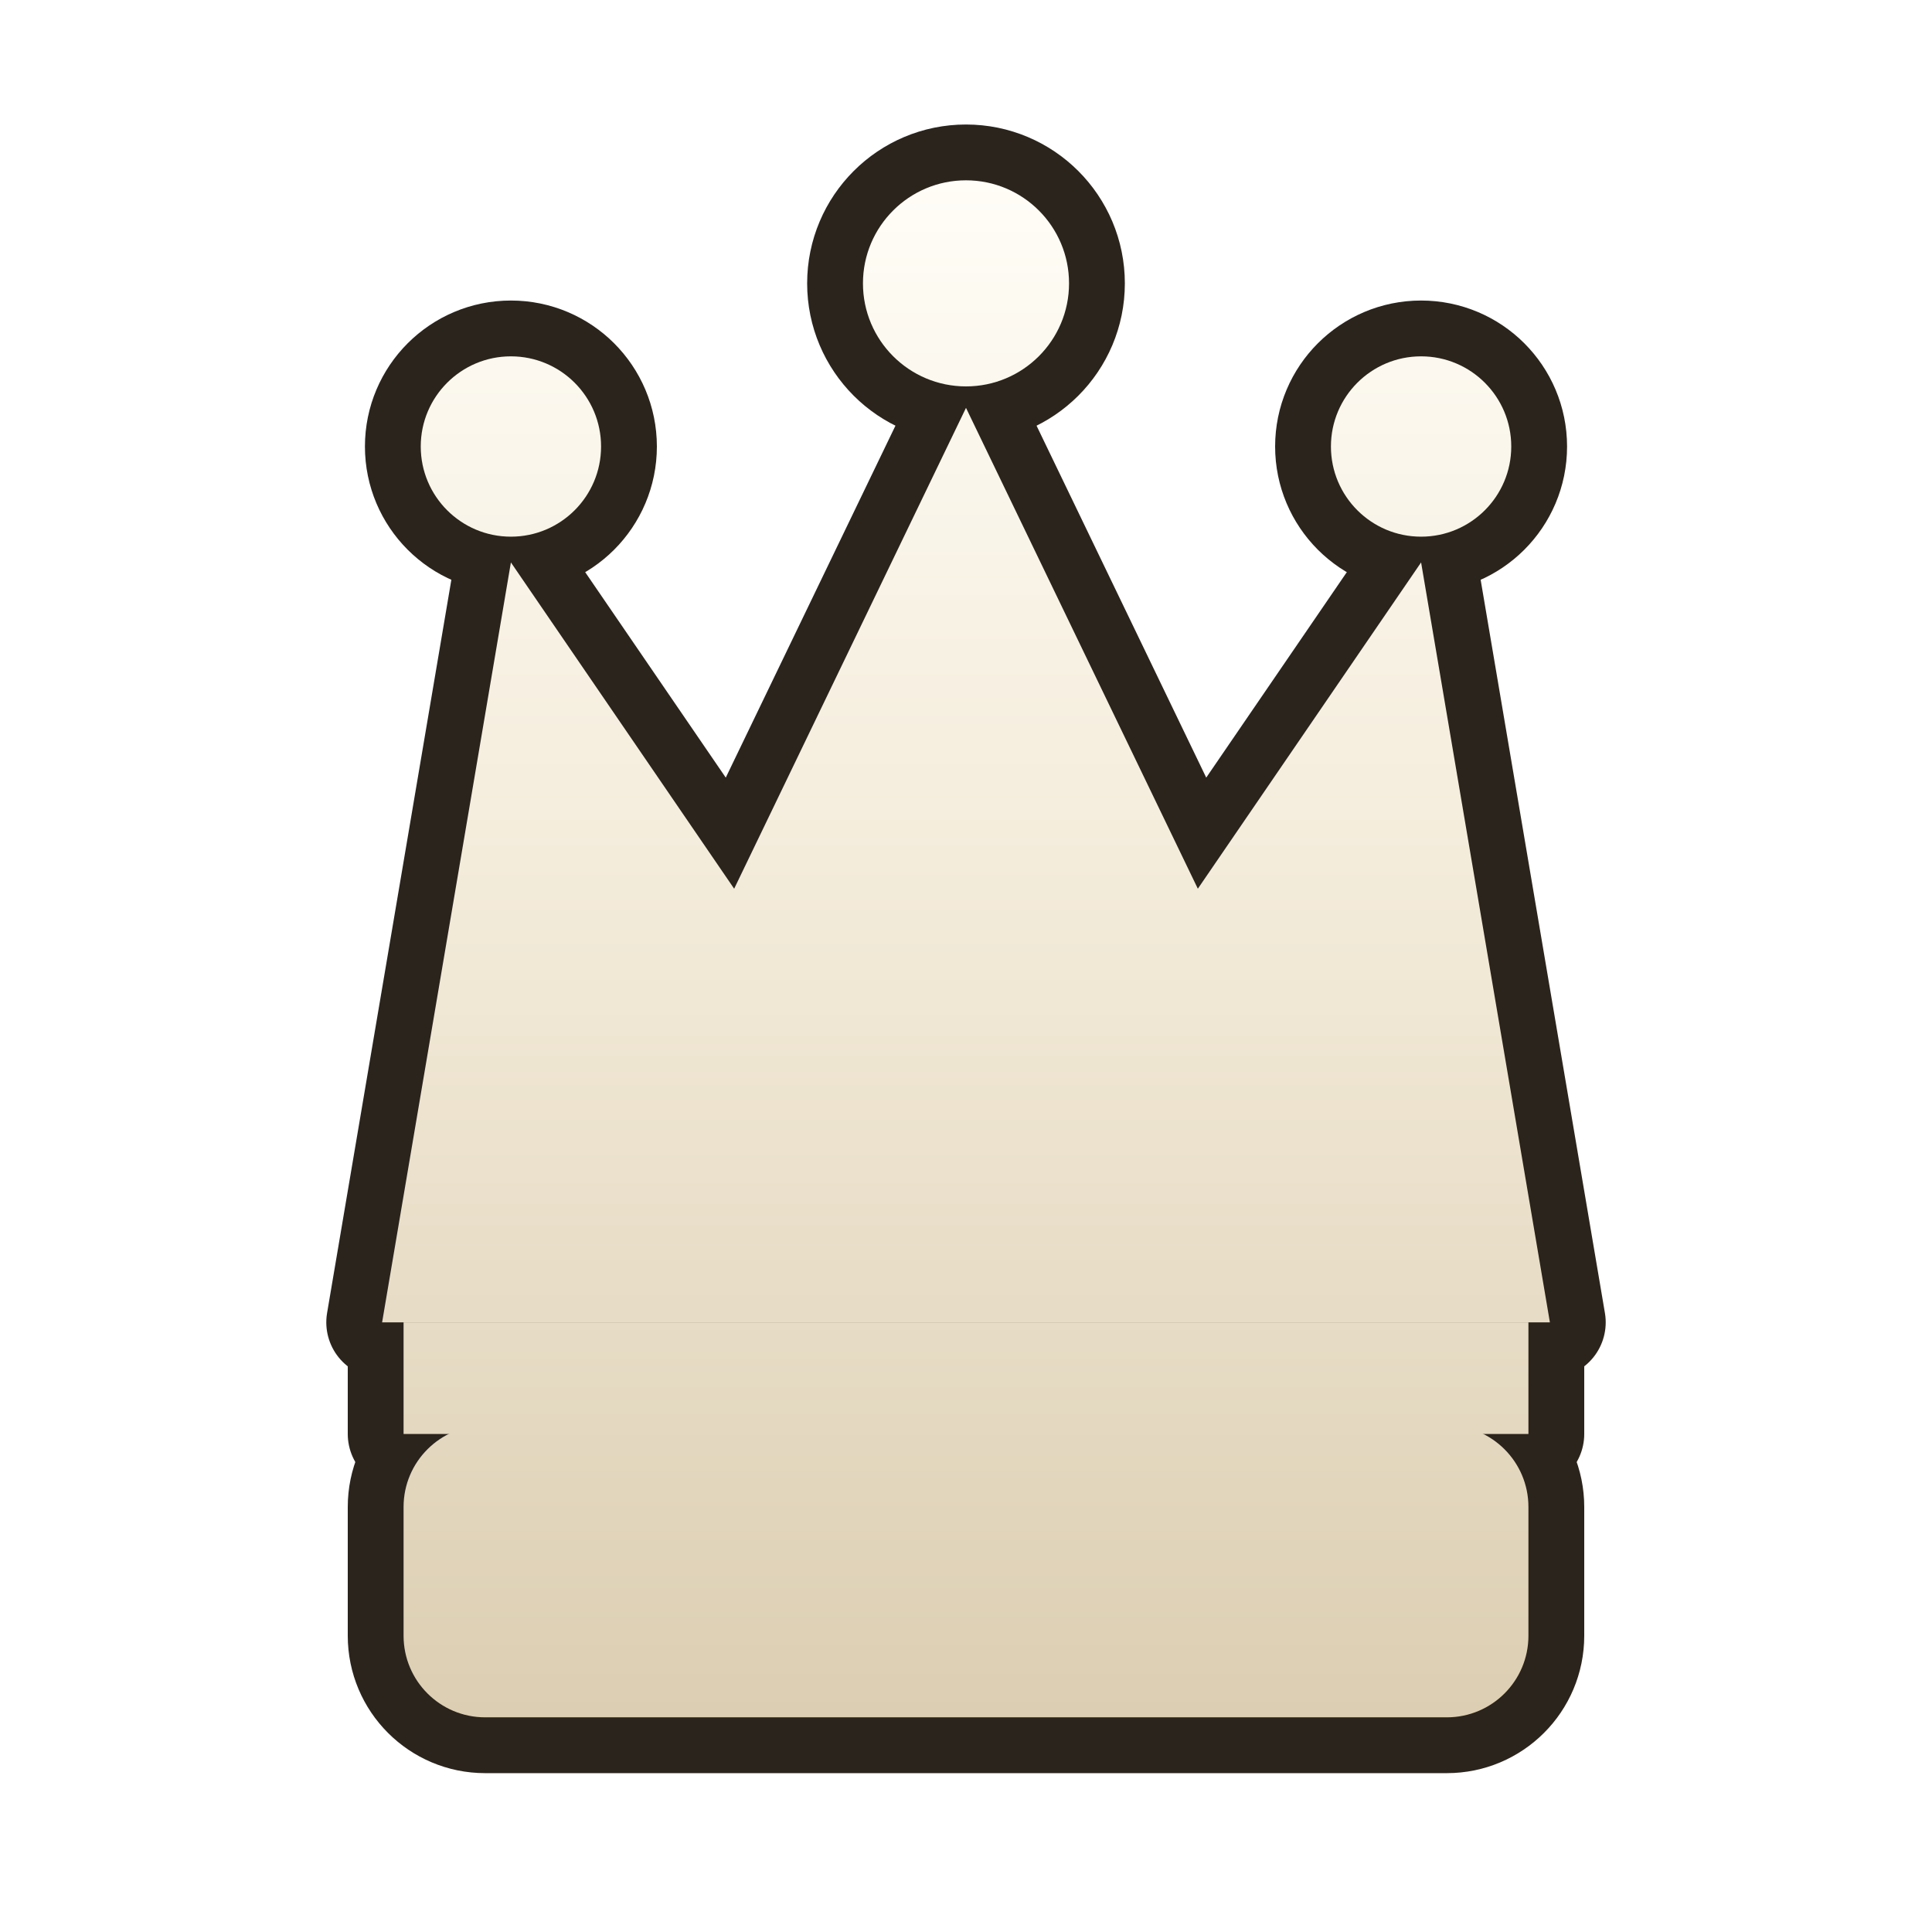
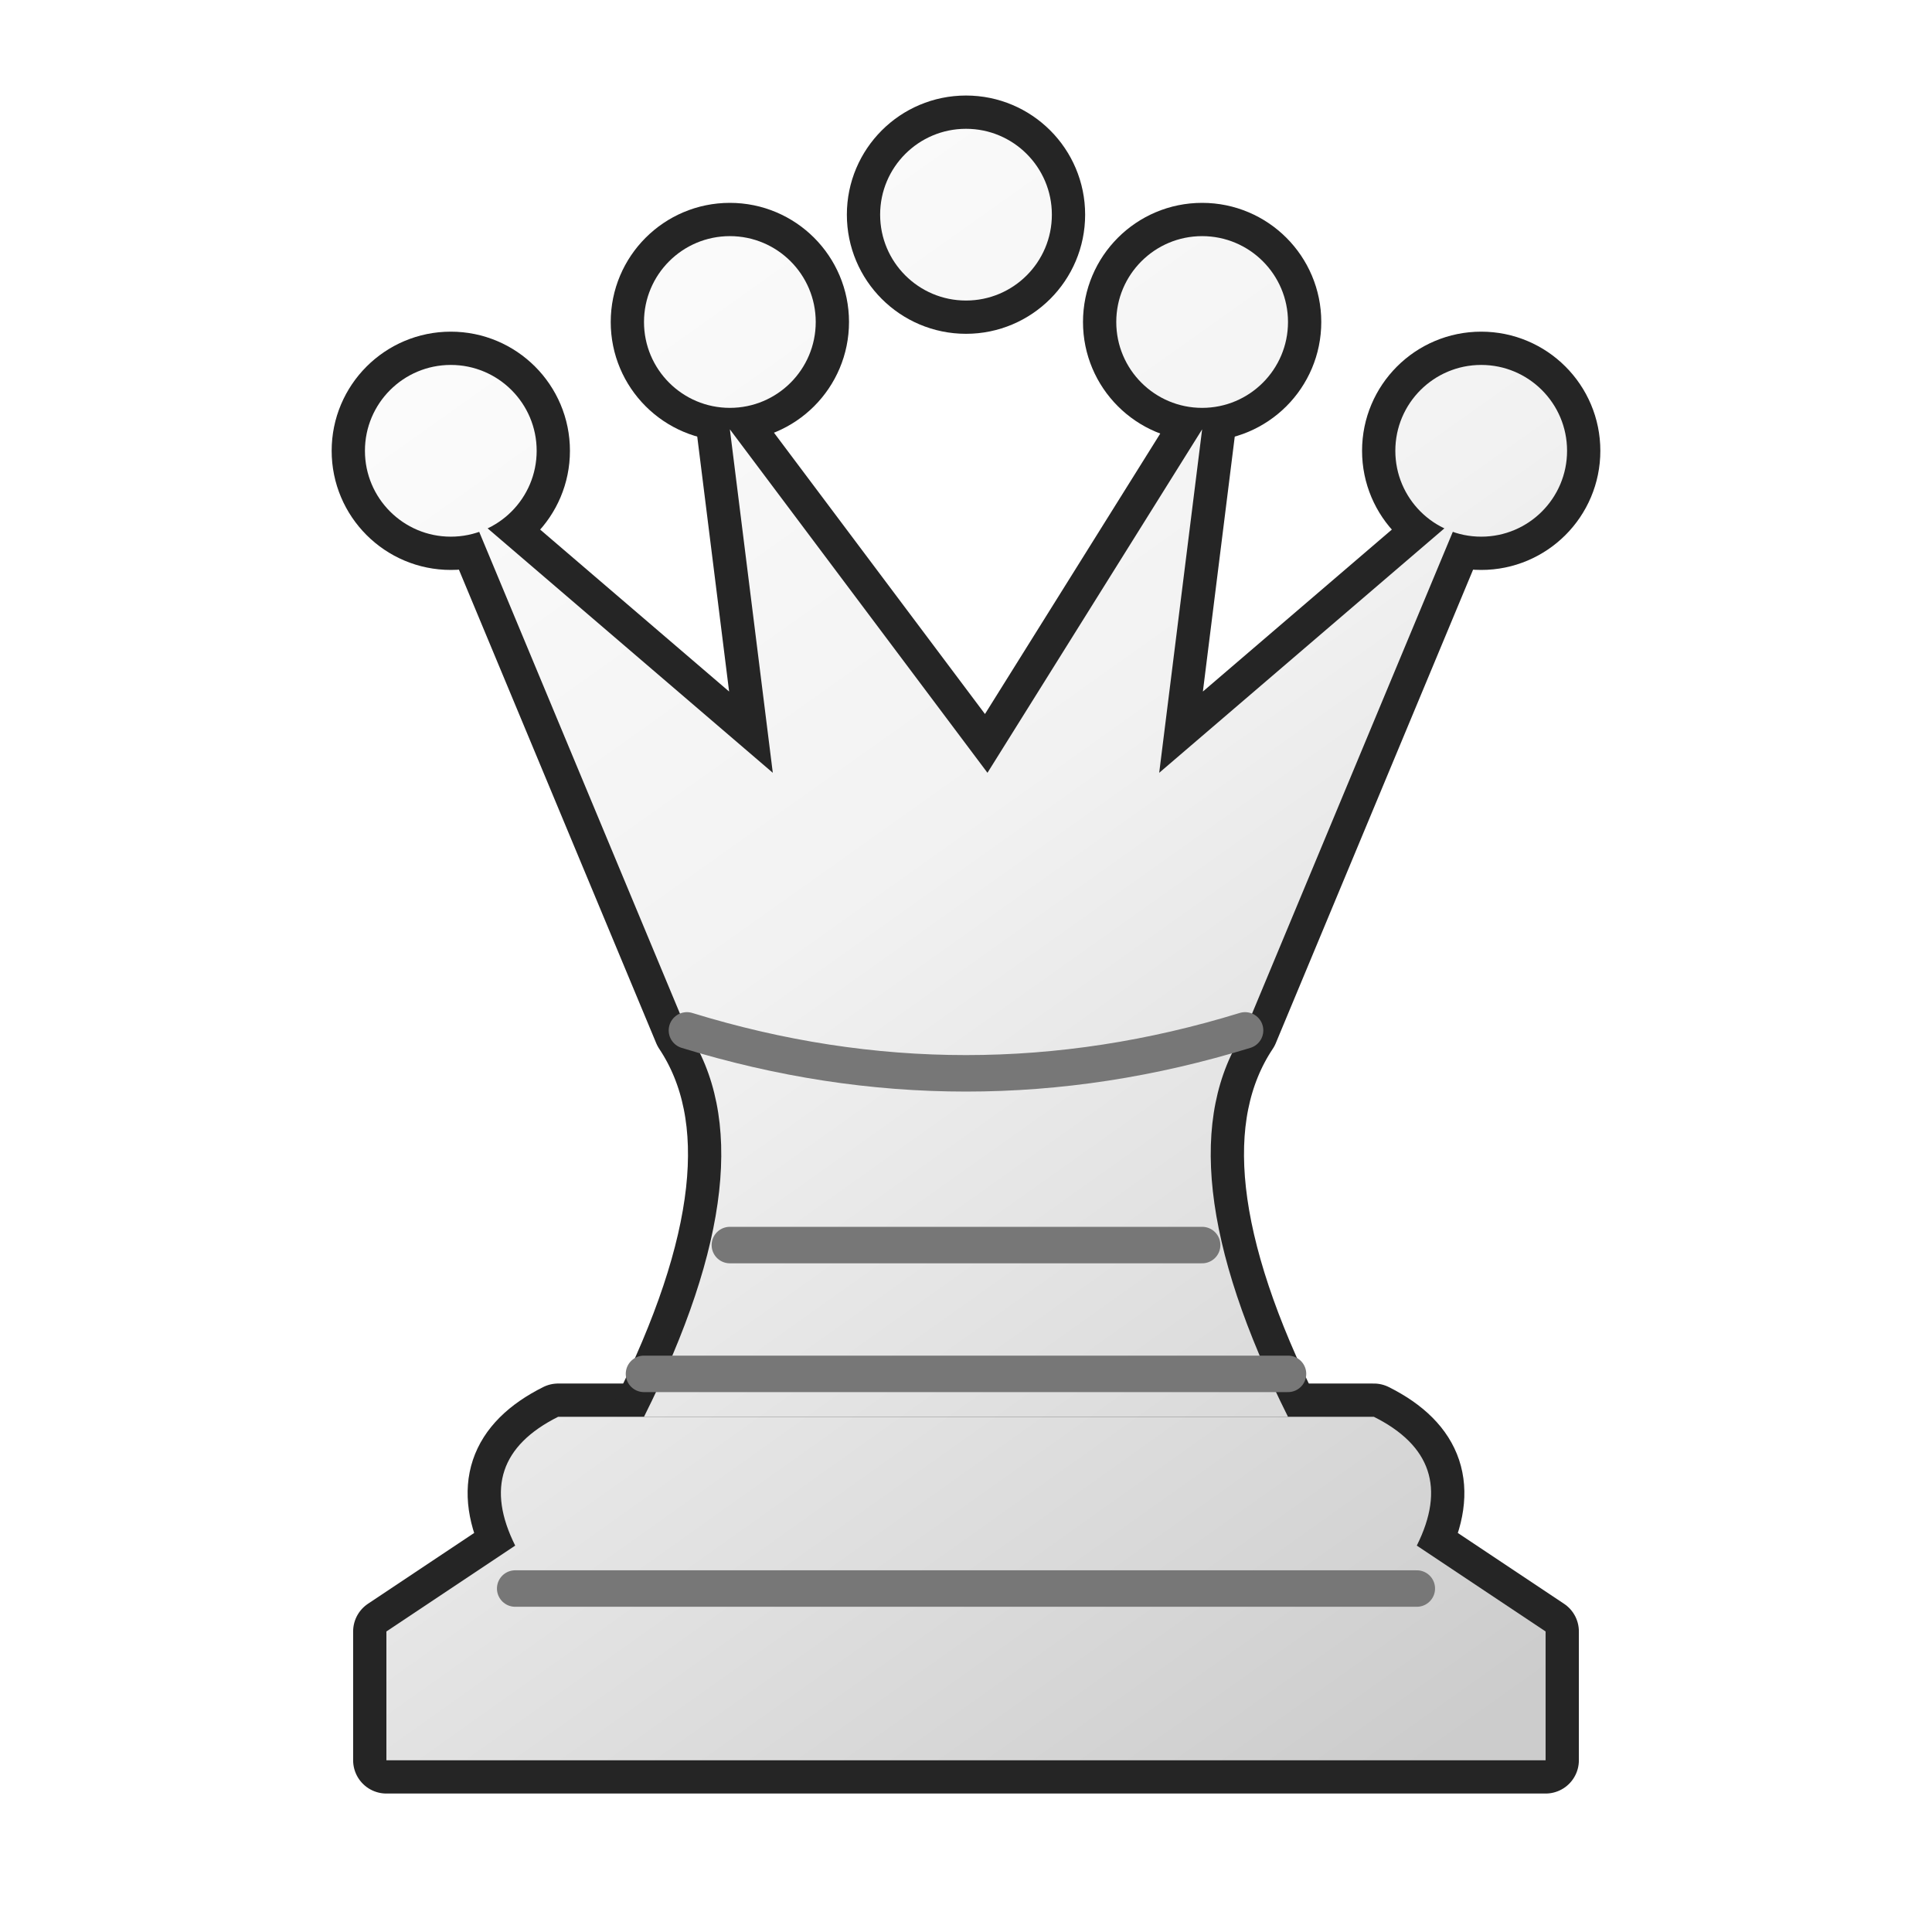
<svg xmlns="http://www.w3.org/2000/svg" viewBox="0 0 45 45" width="45" height="45" role="img" aria-label="White queen">
  <defs>
-     <linearGradient id="body" gradientUnits="userSpaceOnUse" x1="0" y1="4" x2="0" y2="42">
-       <stop offset="0" stop-color="#fffdf7" />
-       <stop offset="0.42" stop-color="#f4ecdb" />
-       <stop offset="1" stop-color="#d9cbae" />
+     <linearGradient id="body" gradientUnits="userSpaceOnUse" x1="5" y1="4" x2="32" y2="42">
+       <stop offset="0" stop-color="#ffffff" />
+       <stop offset="0.48" stop-color="#f2f2f2" />
+       <stop offset="1" stop-color="#cccccc" />
    </linearGradient>
  </defs>
-   <g fill="url(#body)" stroke="#2b241d" stroke-width="2.6" stroke-linejoin="round" stroke-linecap="round">
-     <circle cx="11.9" cy="10.4" r="2.1" />
-     <circle cx="22.5" cy="6.6" r="2.4" />
-     <circle cx="33.1" cy="10.4" r="2.1" />
-     <path d="M8.9 30.8 11.9 13.1l5.2 7.6 5.4-11.2 5.4 11.2 5.2-7.6 3 17.7z" />
-     <path d="M9.4 30.8h26.2v2.6H9.4z" />
-     <rect x="9.4" y="33.2" width="26.2" height="6.8" rx="1.9" />
+   <g fill="url(#body)" stroke="#252525" stroke-width="1.55" stroke-linejoin="round" stroke-linecap="round">
+     <path d="M13 33Q11 34 12 36L9 38V41H36V38L33 36Q34 34 32 33Z" />
+     <circle cx="10.5" cy="10.5" r="2" />
+     <circle cx="17" cy="7.5" r="2" />
+     <circle cx="22.5" cy="5" r="2" />
+     <circle cx="28" cy="7.5" r="2" />
+     <circle cx="34.5" cy="10.5" r="2" />
+     <path d="M11 12L16 24Q18 27 15 33H30Q27 27 29 24L34 12L27 18L28 10L23 18L17 10L18 18Z" />
  </g>
  <g fill="url(#body)">
-     <circle cx="11.9" cy="10.4" r="2.1" />
-     <circle cx="22.5" cy="6.6" r="2.4" />
-     <circle cx="33.1" cy="10.4" r="2.1" />
-     <path d="M8.9 30.8 11.9 13.1l5.2 7.6 5.4-11.2 5.4 11.2 5.2-7.6 3 17.7z" />
-     <path d="M9.4 30.8h26.2v2.6H9.4z" />
-     <rect x="9.4" y="33.2" width="26.2" height="6.8" rx="1.9" />
+     <path d="M13 33Q11 34 12 36L9 38V41H36V38L33 36Q34 34 32 33Z" />
+     <circle cx="10.5" cy="10.5" r="2" />
+     <circle cx="17" cy="7.5" r="2" />
+     <circle cx="22.5" cy="5" r="2" />
+     <circle cx="28" cy="7.5" r="2" />
+     <circle cx="34.5" cy="10.5" r="2" />
+     <path d="M11 12L16 24Q18 27 15 33H30Q27 27 29 24L34 12L27 18L28 10L23 18L17 10L18 18Z" />
  </g>
+   <path d="M16 24Q22.5 26 29 24M17 29H28M15 32H30M12 37H33" fill="none" stroke="#777777" stroke-width="0.85" stroke-linecap="round" stroke-linejoin="round" />
</svg>
